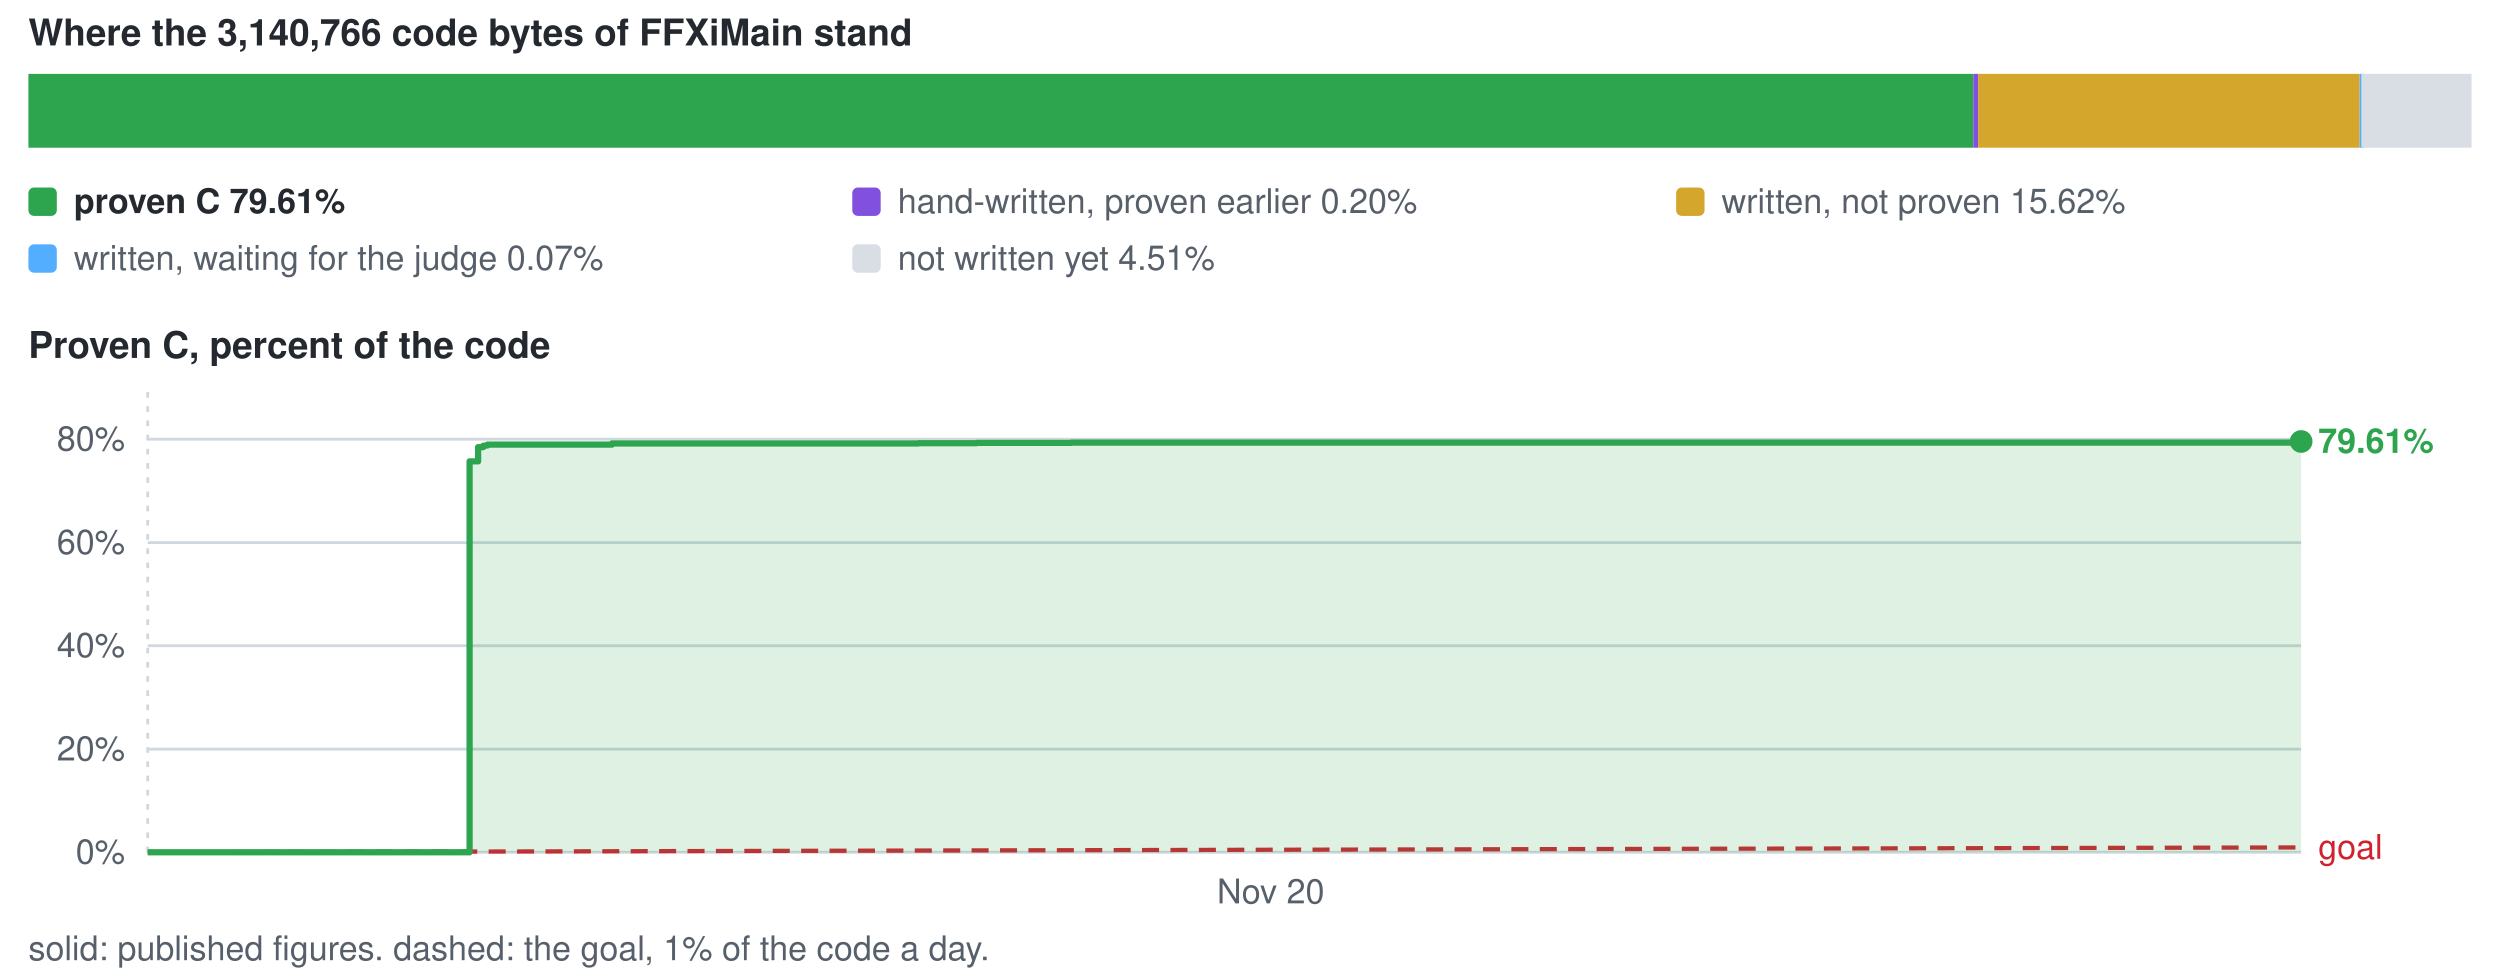
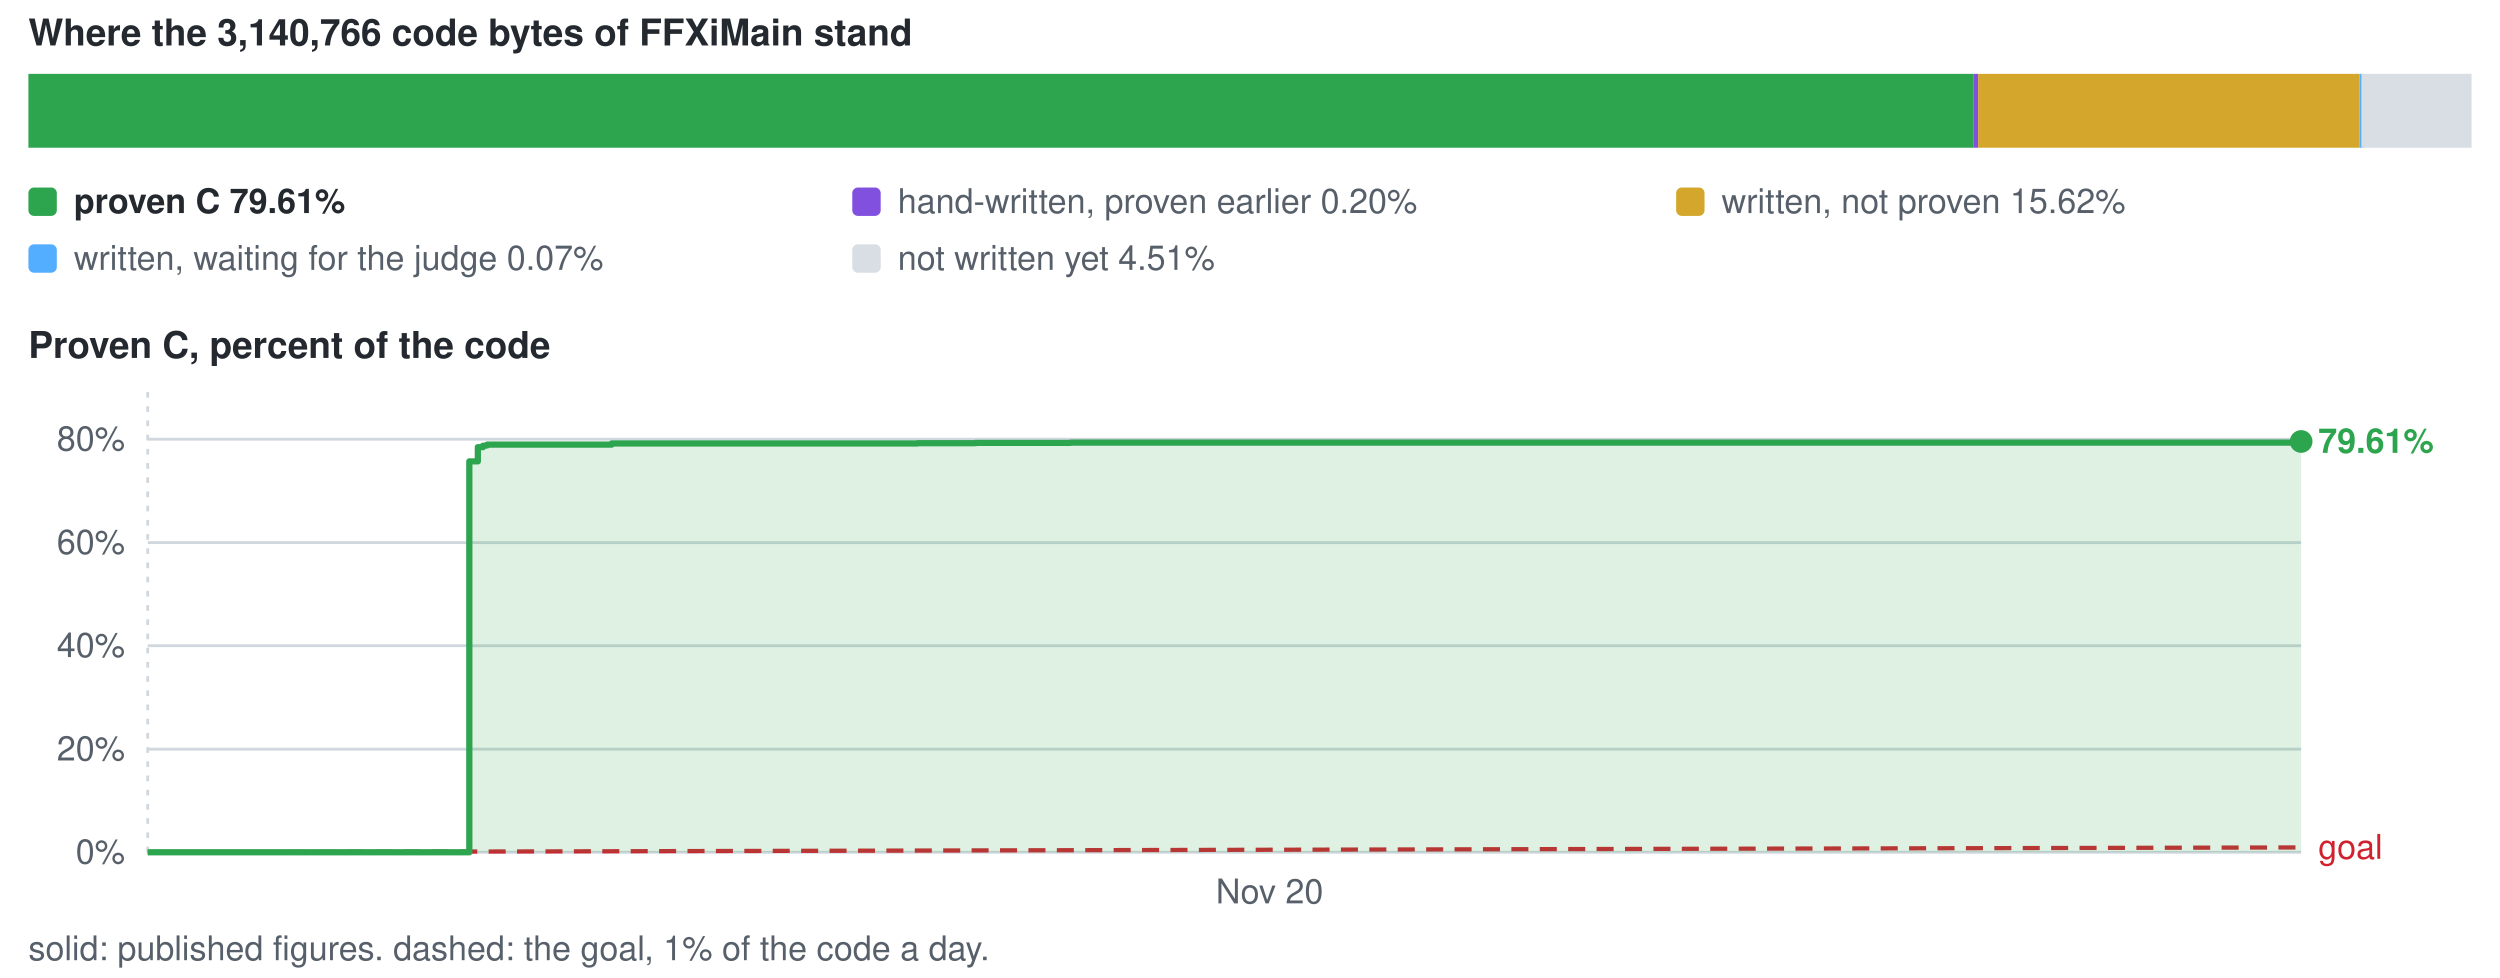
<svg xmlns="http://www.w3.org/2000/svg" viewBox="0 0 880 344" width="880" height="344" role="img" aria-label="conversion progress">
  <style>text{font-family:-apple-system,BlinkMacSystemFont,'Segoe UI',Helvetica,Arial,sans-serif;font-size:12px;fill:#57606a}.s{fill:#24292f;font-weight:600}.b{font-size:13px}</style>
  <text x="10" y="16" class="s b">Where the 3,140,766 code bytes of FFXiMain stand</text>
  <rect x="10.0" y="26" width="684.6" height="26" fill="#2da44e" />
  <rect x="694.6" y="26" width="1.7" height="26" fill="#8250df" />
  <rect x="696.3" y="26" width="134.3" height="26" fill="#d4a72c" />
  <rect x="830.6" y="26" width="1.5" height="26" fill="#54aeff" />
  <rect x="831.2" y="26" width="38.8" height="26" fill="#d8dee4" />
  <rect x="10" y="66" width="10" height="10" rx="2" fill="#2da44e" />
  <text x="26" y="75" class="s">proven C 79.61%</text>
  <rect x="300" y="66" width="10" height="10" rx="2" fill="#8250df" />
  <text x="316" y="75">hand-written, proven earlier 0.20%</text>
  <rect x="590" y="66" width="10" height="10" rx="2" fill="#d4a72c" />
  <text x="606" y="75">written, not proven 15.62%</text>
  <rect x="10" y="86" width="10" height="10" rx="2" fill="#54aeff" />
  <text x="26" y="95">written, waiting for the judge 0.07%</text>
  <rect x="300" y="86" width="10" height="10" rx="2" fill="#d8dee4" />
  <text x="316" y="95">not written yet 4.51%</text>
  <text x="10" y="126" class="s b">Proven C, percent of the code</text>
  <line x1="52" y1="300.0" x2="810" y2="300.0" stroke="#d0d7de" stroke-width="1" />
  <text x="44" y="304.0" text-anchor="end">0%</text>
  <line x1="52" y1="263.7" x2="810" y2="263.7" stroke="#d0d7de" stroke-width="1" />
  <text x="44" y="267.7" text-anchor="end">20%</text>
  <line x1="52" y1="227.3" x2="810" y2="227.3" stroke="#d0d7de" stroke-width="1" />
  <text x="44" y="231.3" text-anchor="end">40%</text>
  <line x1="52" y1="191.0" x2="810" y2="191.0" stroke="#d0d7de" stroke-width="1" />
  <text x="44" y="195.0" text-anchor="end">60%</text>
  <line x1="52" y1="154.6" x2="810" y2="154.6" stroke="#d0d7de" stroke-width="1" />
  <text x="44" y="158.6" text-anchor="end">80%</text>
  <line x1="52.0" y1="138" x2="52.0" y2="300" stroke="#d0d7de" stroke-width="1" stroke-dasharray="2 3" />
-   <text x="447.3" y="318" text-anchor="middle">Nov 20</text>
+   <text x="446.9" y="318" text-anchor="middle">Nov 20</text>
  <line x1="52.0" y1="300.0" x2="810.0" y2="298.3" stroke="#cf222e" stroke-width="1.5" stroke-dasharray="6 4" />
  <text x="816.0" y="302.3" style="fill:#cf222e">goal</text>
-   <path d="M52.0 300.0 H165.3 V162.4 H168.3 V157.4 H170.1 V156.9 H171.0 V156.8 H171.6 V156.5 H171.8 V156.5 H215.4 V156.1 H231.2 V156.1 H249.2 V156.1 H249.3 V156.1 H261.6 V156.1 H286.9 V156.1 H304.6 V156.1 H323.3 V156.0 H343.7 V155.9 H377.1 V155.8 H425.6 V155.8 H488.8 V155.8 H810.0 V155.4 V300.0 H52.0 Z" fill="#2da44e" fill-opacity="0.16" />
-   <path d="M52.0 300.0 H165.3 V162.4 H168.3 V157.4 H170.1 V156.9 H171.0 V156.8 H171.6 V156.5 H171.8 V156.5 H215.4 V156.1 H231.2 V156.1 H249.2 V156.1 H249.3 V156.1 H261.6 V156.1 H286.9 V156.1 H304.6 V156.1 H323.3 V156.0 H343.7 V155.9 H377.1 V155.8 H425.6 V155.8 H488.8 V155.8 H810.0 V155.4" fill="none" stroke="#2da44e" stroke-width="2.2" stroke-linejoin="round" />
+   <path d="M52.0 300.0 H165.2 V162.4 H168.2 V157.4 H170.0 V156.9 H170.9 V156.8 H171.5 V156.5 H171.7 V156.5 H215.3 V156.1 H231.1 V156.1 H249.0 V156.1 H249.2 V156.1 H261.4 V156.1 H286.7 V156.1 H304.4 V156.1 H323.0 V156.0 H343.4 V155.9 H376.8 V155.8 H425.3 V155.8 H488.4 V155.8 H809.4 V155.4 H810.0 V155.4 V300.0 H52.0 Z" fill="#2da44e" fill-opacity="0.16" />
+   <path d="M52.0 300.0 H165.2 V162.4 H168.2 V157.4 H170.0 V156.9 H170.9 V156.8 H171.5 V156.5 H171.7 V156.5 H215.3 V156.1 H231.1 V156.1 H249.0 V156.1 H249.2 V156.1 H261.4 V156.1 H286.7 V156.1 H304.4 V156.1 H323.0 V156.0 H343.4 V155.9 H376.8 V155.8 H425.3 V155.8 H488.4 V155.8 H809.4 V155.4 H810.0 V155.4" fill="none" stroke="#2da44e" stroke-width="2.2" stroke-linejoin="round" />
  <circle cx="810.0" cy="155.4" r="4" fill="#2da44e" />
  <text x="816.0" y="159.4" class="s" style="fill:#2da44e">79.61%</text>
  <text x="10" y="338">solid: published figures. dashed: the goal, 1% of the code a day.</text>
</svg>
